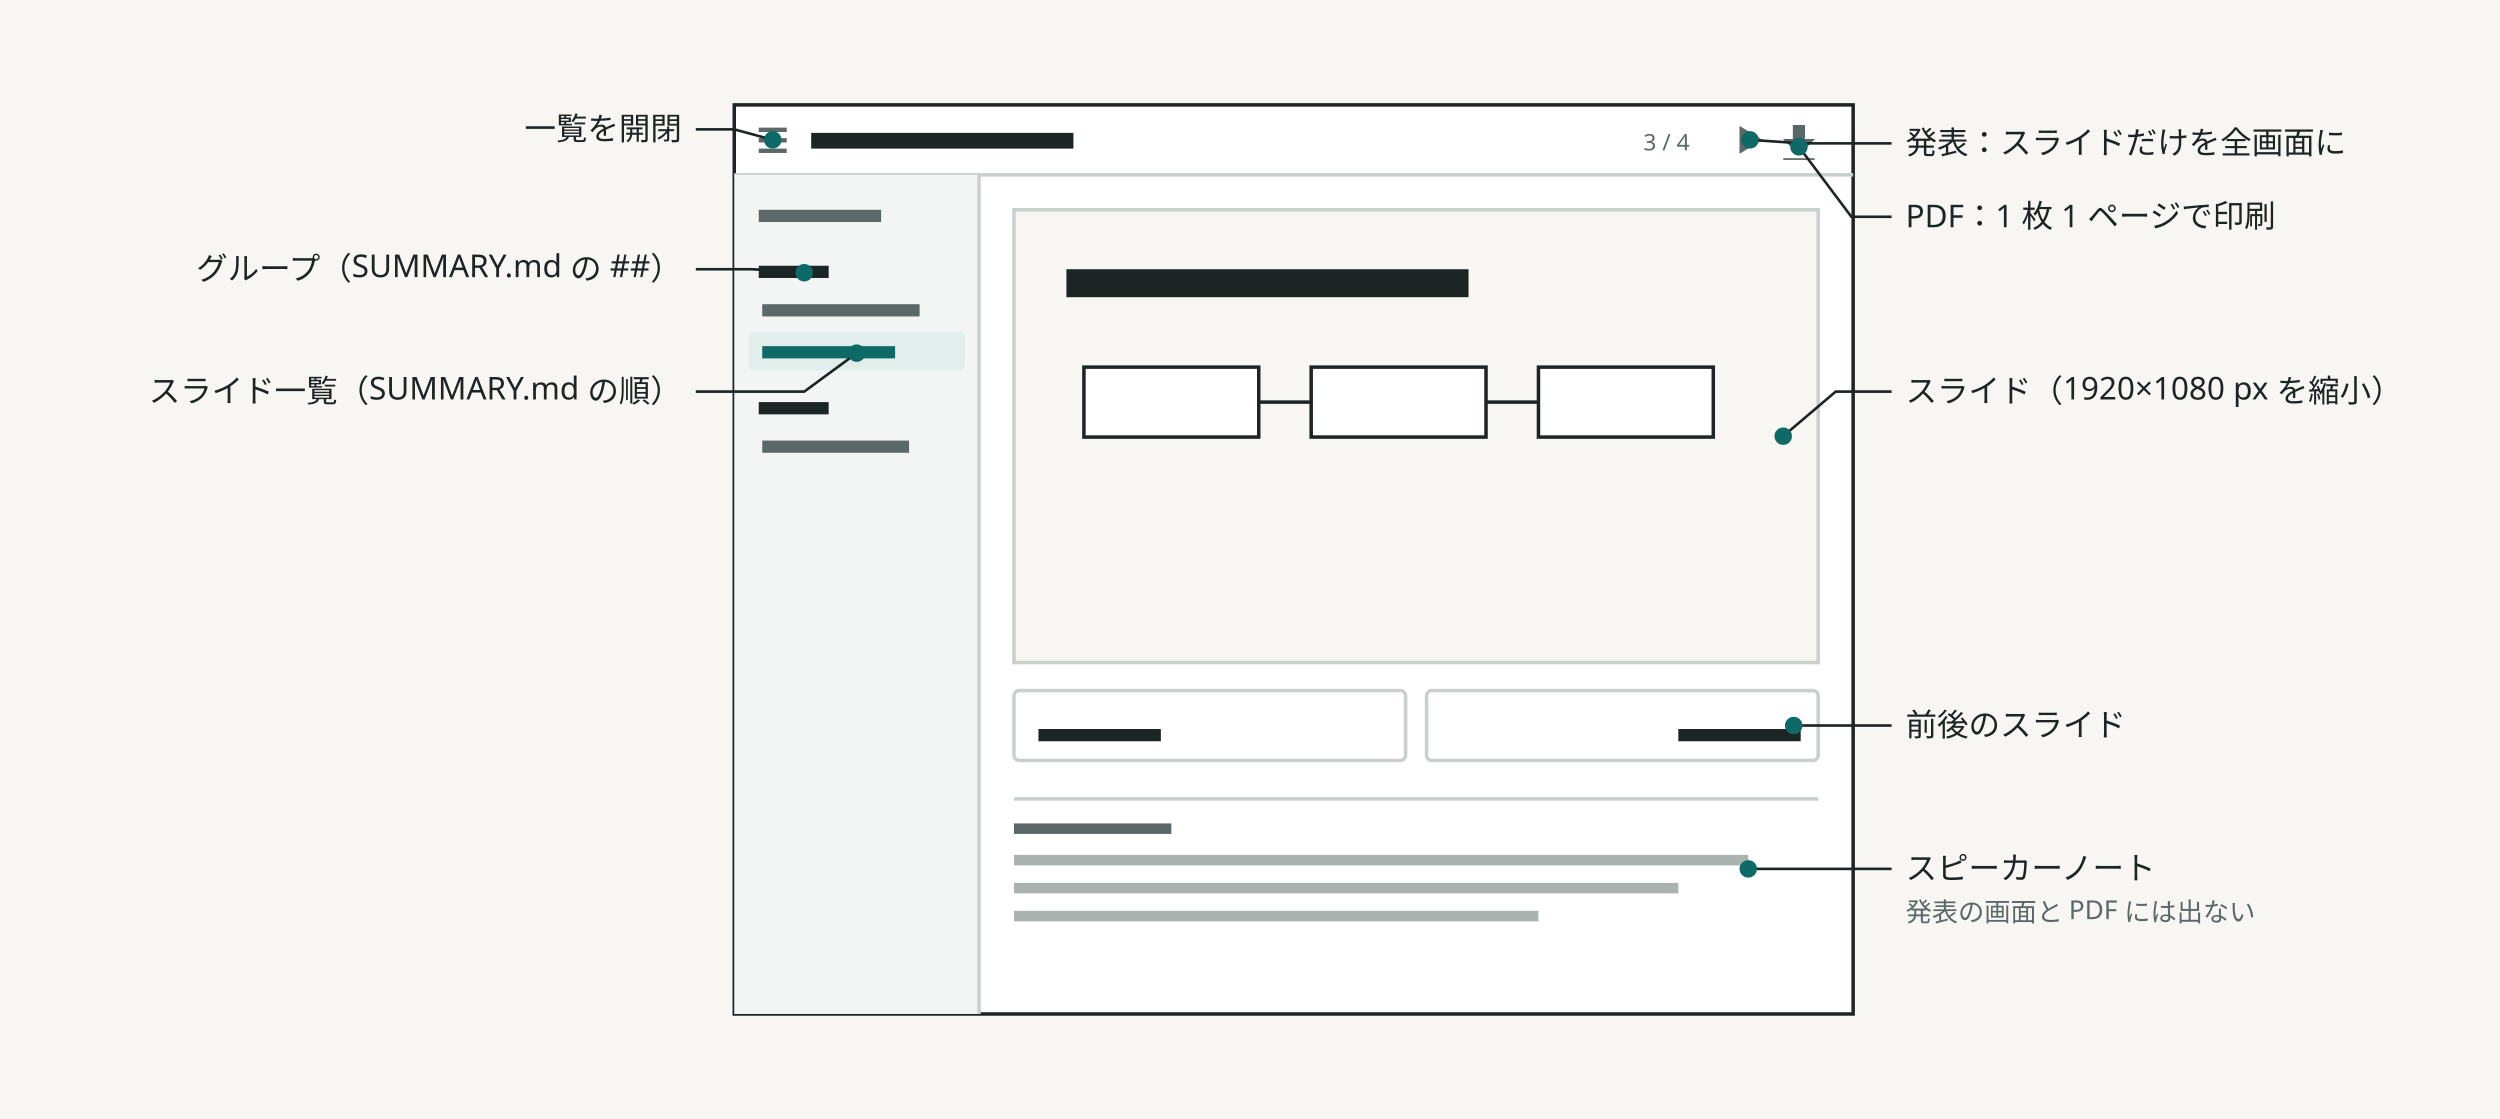
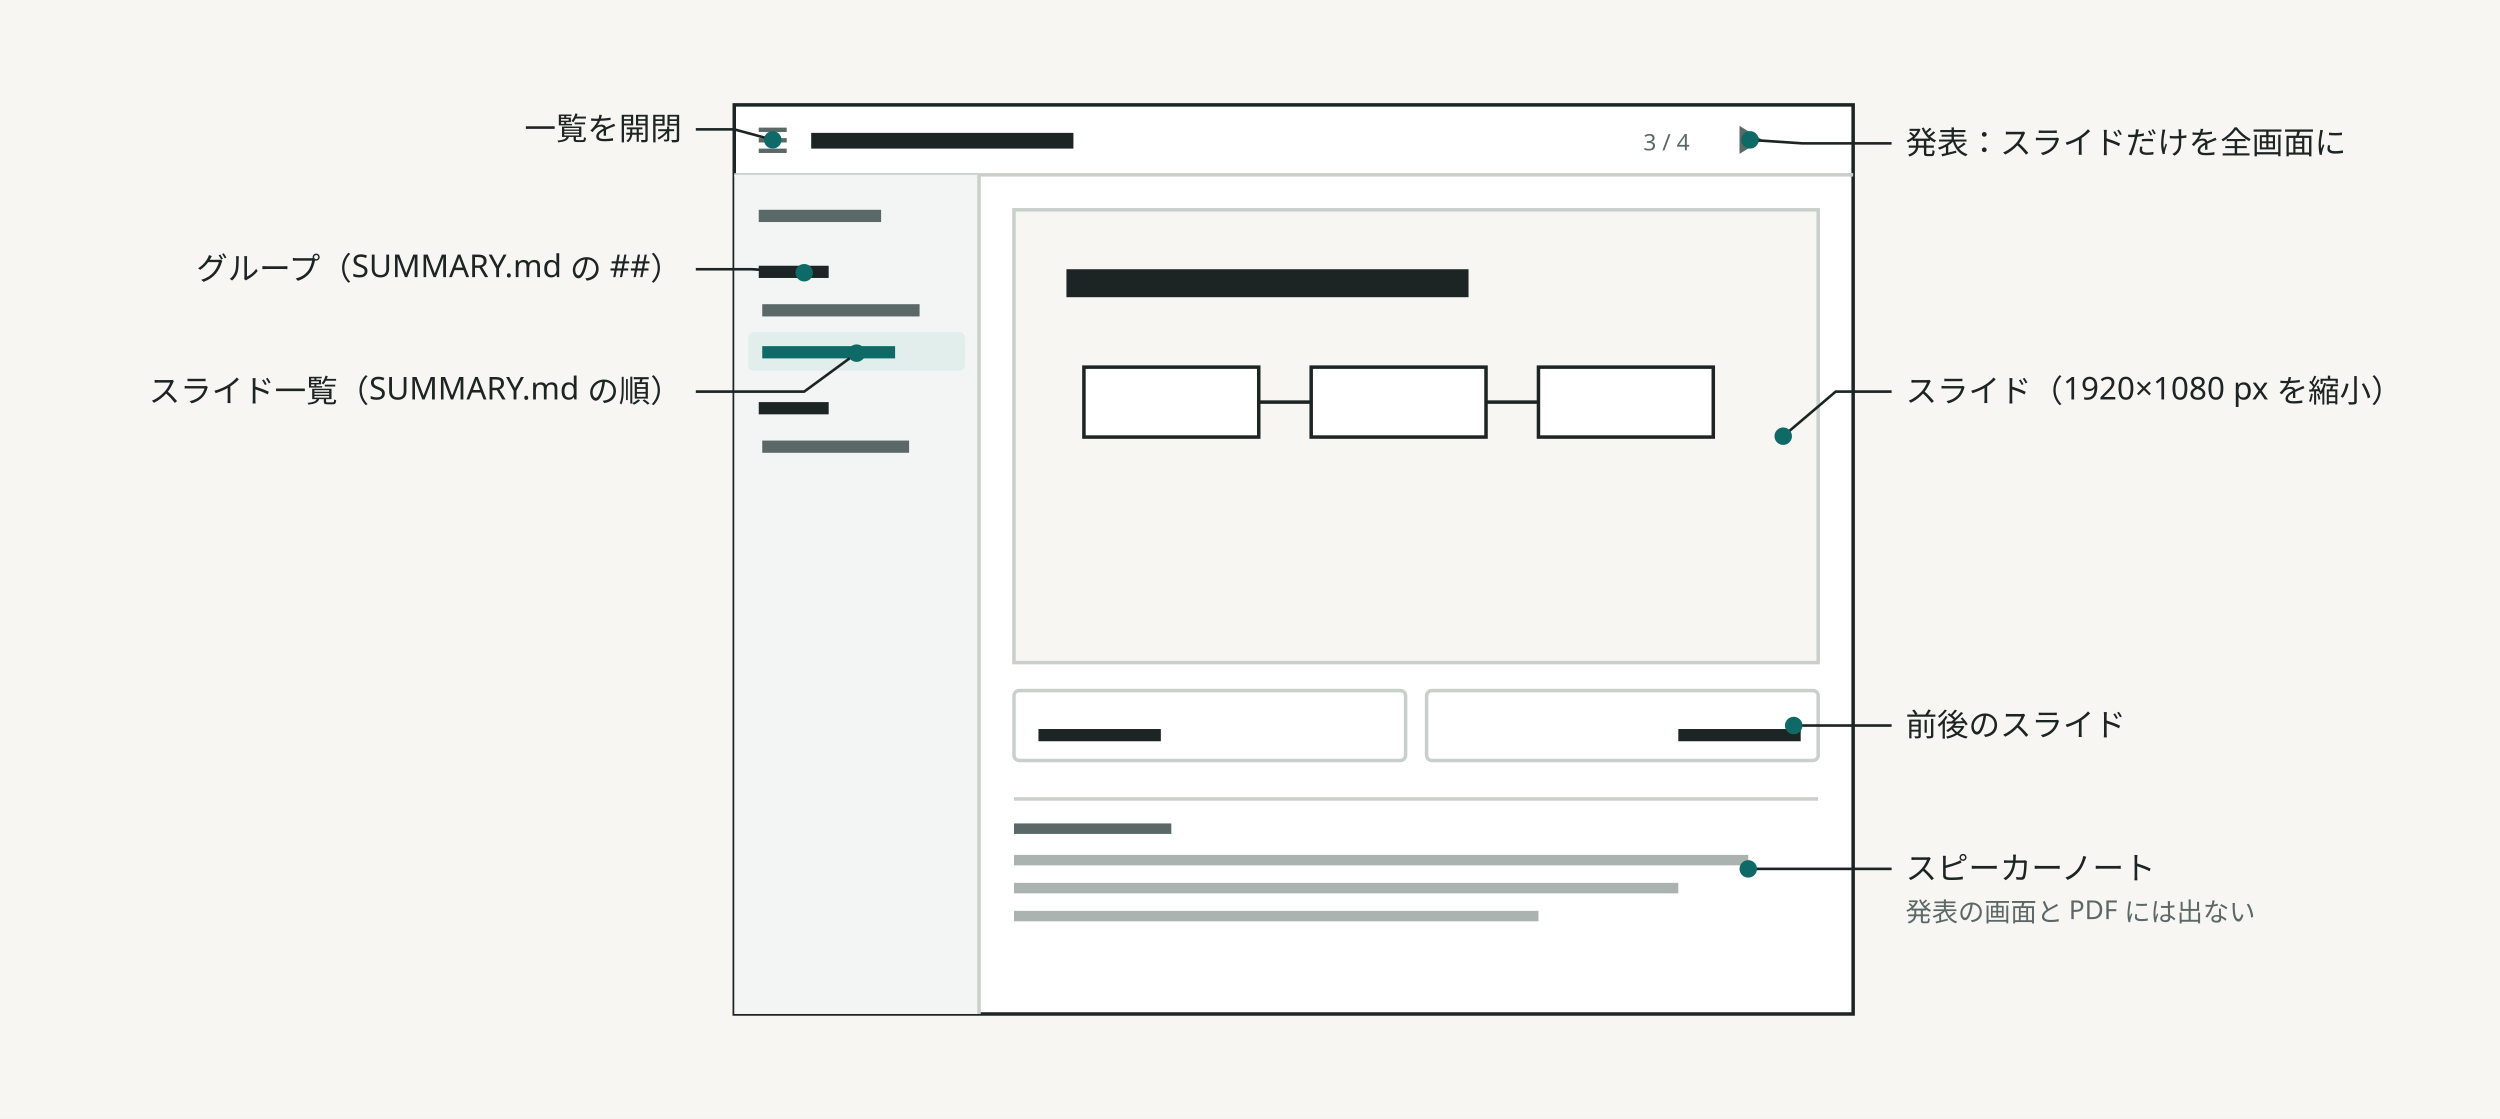
<svg xmlns="http://www.w3.org/2000/svg" viewBox="0 0 1430 640" width="1430" height="640" role="img" aria-label="gitbook-slides で組み立てた画面の各部の名前と働き" font-family="IBM Plex Sans JP, Hiragino Sans, Noto Sans JP, sans-serif">
  <rect width="1430" height="640" fill="#f7f6f2" />
  <g transform="translate(90 0)">
    <rect x="330" y="60" width="640" height="520" fill="#fff" stroke="#1d2424" stroke-width="2" />
    <line x1="330" y1="100" x2="970" y2="100" stroke="#c9cfcb" stroke-width="2" />
    <rect x="344" y="73" width="16" height="2.5" fill="#5b6868" />
    <rect x="344" y="79" width="16" height="2.5" fill="#5b6868" />
    <rect x="344" y="85" width="16" height="2.5" fill="#5b6868" />
    <rect x="374" y="76" width="150" height="9" fill="#1d2424" />
    <text x="850" y="86" font-size="13" fill="#5b6868">3 / 4</text>
    <path d="M905 72v16l13-8z" fill="#5b6868" />
-     <path d="M936 72h6v8h5l-8 8-8-8h5z M930 91h18" fill="#5b6868" stroke="#5b6868" stroke-width="1" />
    <rect x="330" y="100" width="140" height="480" fill="#f3f5f4" />
    <line x1="470" y1="100" x2="470" y2="580" stroke="#c9cfcb" stroke-width="2" />
    <rect x="344" y="120" width="70" height="7" fill="#5b6868" />
    <rect x="344" y="152" width="40" height="7" fill="#1d2424" />
    <rect x="346" y="174" width="90" height="7" fill="#5b6868" />
    <rect x="338" y="190" width="124" height="22" rx="3" fill="#e1eeec" />
    <rect x="346" y="198" width="76" height="7" fill="#0d6a66" />
    <rect x="344" y="230" width="40" height="7" fill="#1d2424" />
    <rect x="346" y="252" width="84" height="7" fill="#5b6868" />
    <rect x="490" y="120" width="460" height="259" fill="#f7f6f2" stroke="#c9cfcb" stroke-width="2" />
    <rect x="520" y="154" width="230" height="16" fill="#1d2424" />
    <rect x="530" y="210" width="100" height="40" fill="#fff" stroke="#1d2424" stroke-width="2" />
    <line x1="630" y1="230" x2="660" y2="230" stroke="#1d2424" stroke-width="2" />
    <rect x="660" y="210" width="100" height="40" fill="#fff" stroke="#1d2424" stroke-width="2" />
    <line x1="760" y1="230" x2="790" y2="230" stroke="#1d2424" stroke-width="2" />
    <rect x="790" y="210" width="100" height="40" fill="#fff" stroke="#1d2424" stroke-width="2" />
    <rect x="490" y="395" width="224" height="40" rx="3" fill="#fff" stroke="#c9cfcb" stroke-width="2" />
    <rect x="504" y="417" width="70" height="7" fill="#1d2424" />
    <rect x="726" y="395" width="224" height="40" rx="3" fill="#fff" stroke="#c9cfcb" stroke-width="2" />
    <rect x="870" y="417" width="70" height="7" fill="#1d2424" />
    <line x1="490" y1="457" x2="950" y2="457" stroke="#c9cfcb" stroke-width="2" />
    <rect x="490" y="471" width="90" height="6" fill="#5b6868" />
    <rect x="490" y="489" width="420" height="6" fill="#aab3b0" />
    <rect x="490" y="505" width="380" height="6" fill="#aab3b0" />
    <rect x="490" y="521" width="300" height="6" fill="#aab3b0" />
    <path d="M308 154H340L370 156" fill="none" stroke="#1d2424" stroke-width="1.5" />
    <circle cx="370" cy="156" r="5" fill="#0d6a66" />
    <text x="300" y="160" font-size="18" text-anchor="end" fill="#1d2424">グループ（SUMMARY.md の ##）</text>
    <path d="M308 224H370L400 202" fill="none" stroke="#1d2424" stroke-width="1.5" />
    <circle cx="400" cy="202" r="5" fill="#0d6a66" />
    <text x="300" y="230" font-size="18" text-anchor="end" fill="#1d2424">スライド一覧（SUMMARY.md の順）</text>
    <path d="M308 74H330L352 80" fill="none" stroke="#1d2424" stroke-width="1.5" />
    <circle cx="352" cy="80" r="5" fill="#0d6a66" />
    <text x="300" y="80" font-size="18" text-anchor="end" fill="#1d2424">一覧を開閉</text>
    <path d="M992 82H941L911 80" fill="none" stroke="#1d2424" stroke-width="1.5" />
    <circle cx="911" cy="80" r="5" fill="#0d6a66" />
    <text x="1000" y="88" font-size="18" text-anchor="start" fill="#1d2424">発表：スライドだけを全画面に</text>
-     <path d="M992 124H969L939 84" fill="none" stroke="#1d2424" stroke-width="1.5" />
-     <circle cx="939" cy="84" r="5" fill="#0d6a66" />
-     <text x="1000" y="130" font-size="18" text-anchor="start" fill="#1d2424">PDF：1 枚 1 ページで印刷</text>
    <path d="M992 224H960L930 249.5" fill="none" stroke="#1d2424" stroke-width="1.5" />
    <circle cx="930" cy="249.5" r="5" fill="#0d6a66" />
    <text x="1000" y="230" font-size="18" text-anchor="start" fill="#1d2424">スライド（1920×1080 px を縮小）</text>
    <path d="M992 415H966L936 415" fill="none" stroke="#1d2424" stroke-width="1.5" />
    <circle cx="936" cy="415" r="5" fill="#0d6a66" />
    <text x="1000" y="421" font-size="18" text-anchor="start" fill="#1d2424">前後のスライド</text>
    <path d="M992 497H940L910 497" fill="none" stroke="#1d2424" stroke-width="1.5" />
    <circle cx="910" cy="497" r="5" fill="#0d6a66" />
    <text x="1000" y="503" font-size="18" text-anchor="start" fill="#1d2424">スピーカーノート</text>
    <text x="1000" y="527" font-size="15" fill="#5b6868">発表の画面と PDF には出ない</text>
  </g>
</svg>
